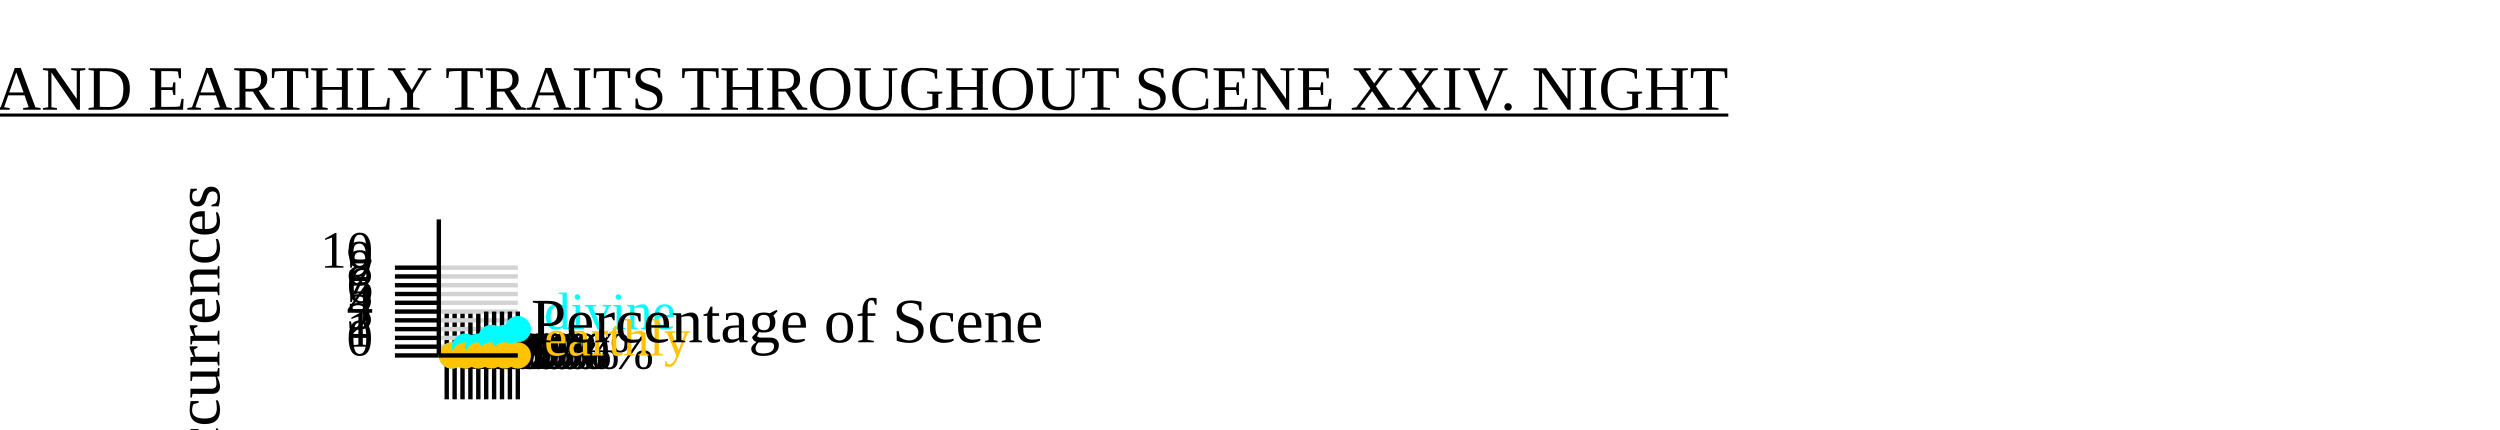
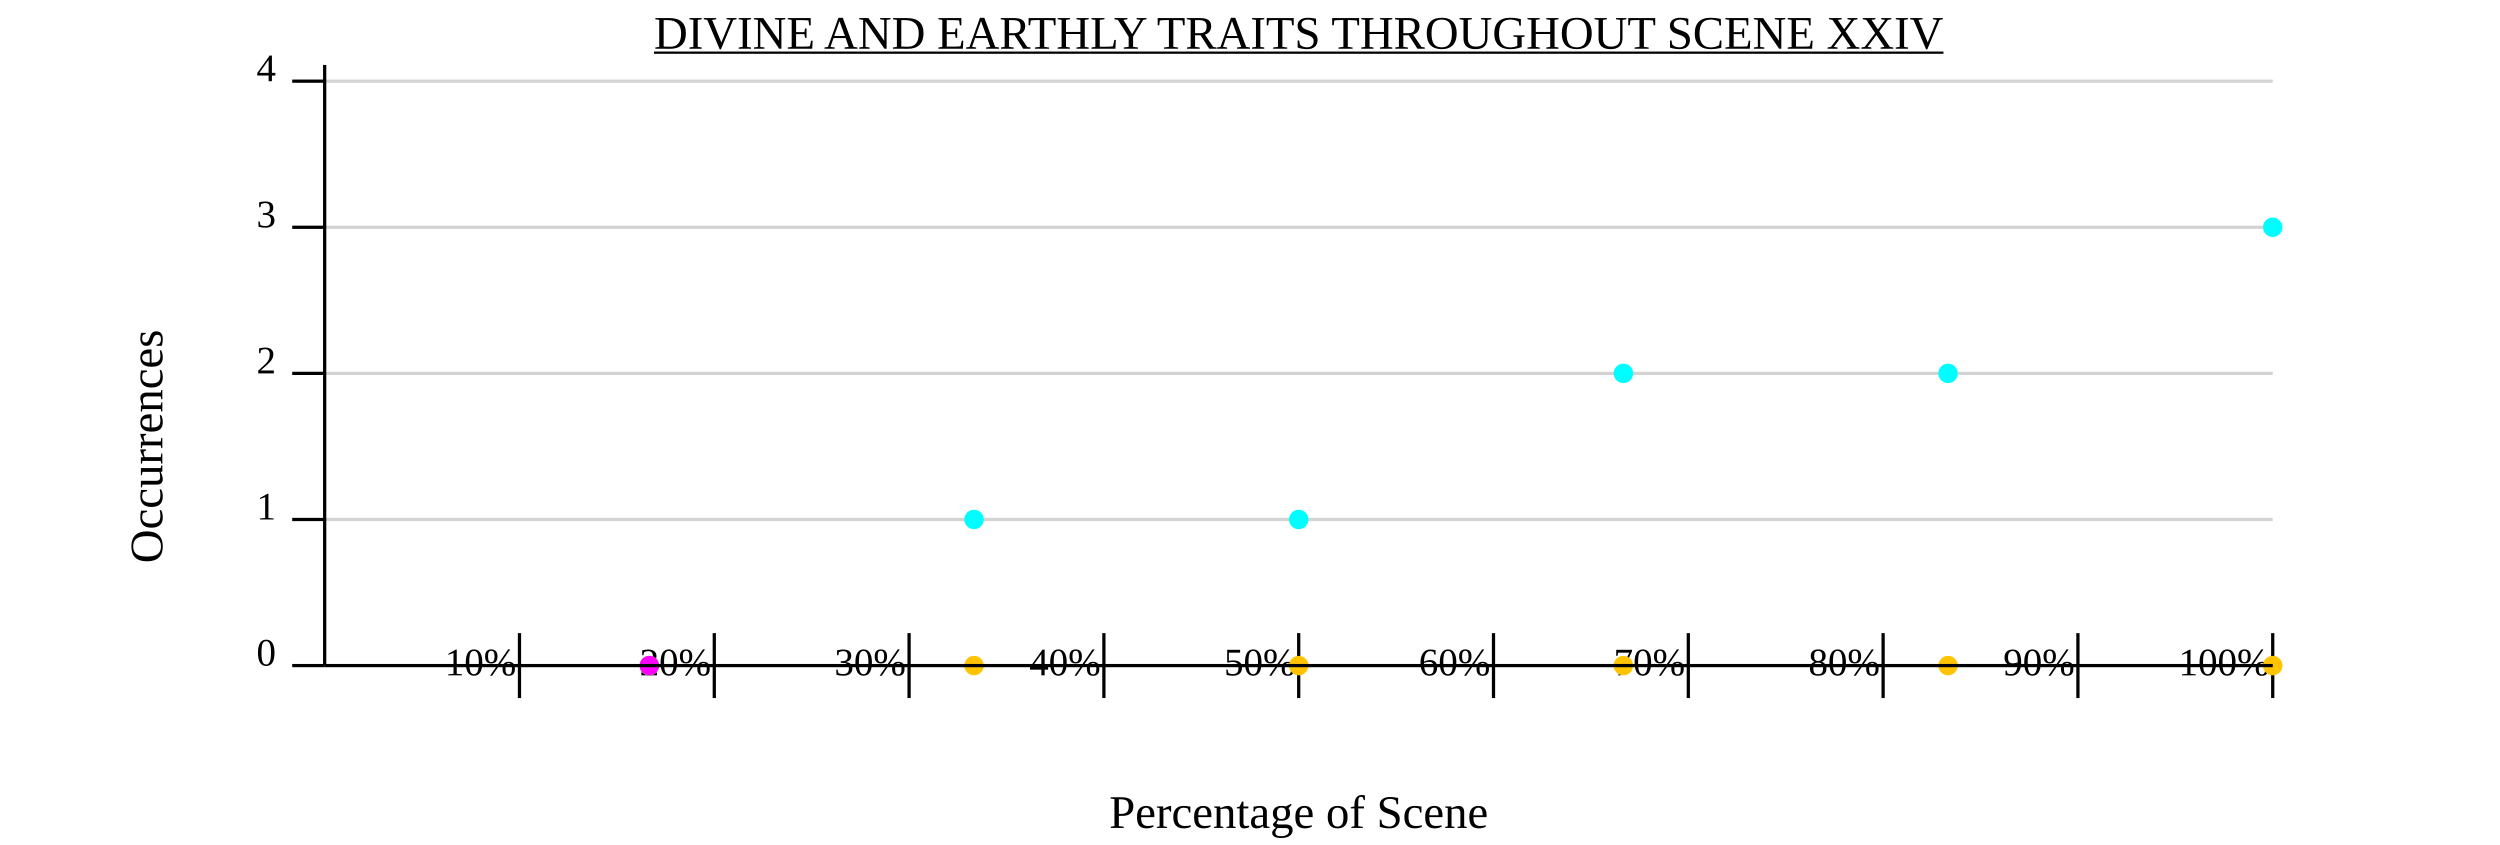
- <svg xmlns="http://www.w3.org/2000/svg">
-   <g transform="translate(100, 81)">
-     <line x1="-10" y1="-2" x2="0" y2="-2" stroke="black" />
-     <line x1="1.8" y1="-10" x2="1.8" y2="10" stroke="black" />
-     <line x1="0" y1="-2" x2="18" y2="-2" stroke="lightgrey" />
-     <text x="-15" y="-2" text-anchor="end" alignment-baseline="central">1</text>
-     <text x="4.8" y="3" text-anchor="start" alignment-baseline="hanging">10%</text>
-     <line x1="-10" y1="-4" x2="0" y2="-4" stroke="black" />
-     <line x1="3.6" y1="-10" x2="3.6" y2="10" stroke="black" />
-     <line x1="0" y1="-4" x2="18" y2="-4" stroke="lightgrey" />
-     <text x="-15" y="-4" text-anchor="end" alignment-baseline="central">2</text>
-     <text x="6.6" y="3" text-anchor="start" alignment-baseline="hanging">20%</text>
-     <line x1="-10" y1="-6" x2="0" y2="-6" stroke="black" />
-     <line x1="5.4" y1="-10" x2="5.4" y2="10" stroke="black" />
-     <line x1="0" y1="-6" x2="18" y2="-6" stroke="lightgrey" />
-     <text x="-15" y="-6" text-anchor="end" alignment-baseline="central">3</text>
-     <text x="8.4" y="3" text-anchor="start" alignment-baseline="hanging">30%</text>
-     <line x1="-10" y1="-8" x2="0" y2="-8" stroke="black" />
-     <line x1="7.2" y1="-10" x2="7.2" y2="10" stroke="black" />
-     <line x1="0" y1="-8" x2="18" y2="-8" stroke="lightgrey" />
-     <text x="-15" y="-8" text-anchor="end" alignment-baseline="central">4</text>
-     <text x="10.2" y="3" text-anchor="start" alignment-baseline="hanging">40%</text>
-     <line x1="-10" y1="-10" x2="0" y2="-10" stroke="black" />
-     <line x1="9" y1="-10" x2="9" y2="10" stroke="black" />
-     <line x1="0" y1="-10" x2="18" y2="-10" stroke="lightgrey" />
-     <text x="-15" y="-10" text-anchor="end" alignment-baseline="central">5</text>
-     <text x="12" y="3" text-anchor="start" alignment-baseline="hanging">50%</text>
-     <line x1="-10" y1="-12" x2="0" y2="-12" stroke="black" />
-     <line x1="10.8" y1="-10" x2="10.8" y2="10" stroke="black" />
-     <line x1="0" y1="-12" x2="18" y2="-12" stroke="lightgrey" />
-     <text x="-15" y="-12" text-anchor="end" alignment-baseline="central">6</text>
-     <text x="13.8" y="3" text-anchor="start" alignment-baseline="hanging">60%</text>
-     <line x1="-10" y1="-14" x2="0" y2="-14" stroke="black" />
-     <line x1="12.6" y1="-10" x2="12.6" y2="10" stroke="black" />
-     <line x1="0" y1="-14" x2="18" y2="-14" stroke="lightgrey" />
-     <text x="-15" y="-14" text-anchor="end" alignment-baseline="central">7</text>
-     <text x="15.6" y="3" text-anchor="start" alignment-baseline="hanging">70%</text>
-     <line x1="-10" y1="-16" x2="0" y2="-16" stroke="black" />
-     <line x1="14.4" y1="-10" x2="14.4" y2="10" stroke="black" />
-     <line x1="0" y1="-16" x2="18" y2="-16" stroke="lightgrey" />
-     <text x="-15" y="-16" text-anchor="end" alignment-baseline="central">8</text>
-     <text x="17.4" y="3" text-anchor="start" alignment-baseline="hanging">80%</text>
-     <line x1="-10" y1="-18" x2="0" y2="-18" stroke="black" />
-     <line x1="16.2" y1="-10" x2="16.2" y2="10" stroke="black" />
-     <line x1="0" y1="-18" x2="18" y2="-18" stroke="lightgrey" />
-     <text x="-15" y="-18" text-anchor="end" alignment-baseline="central">9</text>
-     <text x="19.2" y="3" text-anchor="start" alignment-baseline="hanging">90%</text>
-     <line x1="-10" y1="-20" x2="0" y2="-20" stroke="black" />
-     <line x1="18" y1="-10" x2="18" y2="10" stroke="black" />
-     <line x1="0" y1="-20" x2="18" y2="-20" stroke="lightgrey" />
-     <text x="-15" y="-20" text-anchor="end" alignment-baseline="central">10</text>
-     <text x="21" y="3" text-anchor="start" alignment-baseline="hanging">100%</text>
+ <svg xmlns="http://www.w3.org/2000/svg" viewBox="0 -70 770 260">
+   <g transform="translate(100, 135)">
+     <line x1="-10" y1="-45" x2="0" y2="-45" stroke="black" />
+     <line x1="60" y1="-10" x2="60" y2="10" stroke="black" />
+     <line x1="0" y1="-45" x2="600" y2="-45" stroke="lightgrey" />
+     <text x="-15" y="-45" text-anchor="end" alignment-baseline="central">1</text>
+     <text x="59" y="3" text-anchor="end" alignment-baseline="hanging">10%</text>
+     <line x1="-10" y1="-90" x2="0" y2="-90" stroke="black" />
+     <line x1="120" y1="-10" x2="120" y2="10" stroke="black" />
+     <line x1="0" y1="-90" x2="600" y2="-90" stroke="lightgrey" />
+     <text x="-15" y="-90" text-anchor="end" alignment-baseline="central">2</text>
+     <text x="119" y="3" text-anchor="end" alignment-baseline="hanging">20%</text>
+     <line x1="-10" y1="-135" x2="0" y2="-135" stroke="black" />
+     <line x1="180" y1="-10" x2="180" y2="10" stroke="black" />
+     <line x1="0" y1="-135" x2="600" y2="-135" stroke="lightgrey" />
+     <text x="-15" y="-135" text-anchor="end" alignment-baseline="central">3</text>
+     <text x="179" y="3" text-anchor="end" alignment-baseline="hanging">30%</text>
+     <line x1="-10" y1="-180" x2="0" y2="-180" stroke="black" />
+     <line x1="240" y1="-10" x2="240" y2="10" stroke="black" />
+     <line x1="0" y1="-180" x2="600" y2="-180" stroke="lightgrey" />
+     <text x="-15" y="-180" text-anchor="end" alignment-baseline="central">4</text>
+     <text x="239" y="3" text-anchor="end" alignment-baseline="hanging">40%</text>
+     <line x1="-10" y1="-225" x2="0" y2="-225" stroke="black" />
+     <line x1="300" y1="-10" x2="300" y2="10" stroke="black" />
+     <line x1="0" y1="-225" x2="600" y2="-225" stroke="lightgrey" />
+     <text x="-15" y="-225" text-anchor="end" alignment-baseline="central">5</text>
+     <text x="299" y="3" text-anchor="end" alignment-baseline="hanging">50%</text>
+     <line x1="-10" y1="-270" x2="0" y2="-270" stroke="black" />
+     <line x1="360" y1="-10" x2="360" y2="10" stroke="black" />
+     <line x1="0" y1="-270" x2="600" y2="-270" stroke="lightgrey" />
+     <text x="-15" y="-270" text-anchor="end" alignment-baseline="central">6</text>
+     <text x="359" y="3" text-anchor="end" alignment-baseline="hanging">60%</text>
+     <line x1="-10" y1="-315" x2="0" y2="-315" stroke="black" />
+     <line x1="420" y1="-10" x2="420" y2="10" stroke="black" />
+     <line x1="0" y1="-315" x2="600" y2="-315" stroke="lightgrey" />
+     <text x="-15" y="-315" text-anchor="end" alignment-baseline="central">7</text>
+     <text x="419" y="3" text-anchor="end" alignment-baseline="hanging">70%</text>
+     <line x1="-10" y1="-360" x2="0" y2="-360" stroke="black" />
+     <line x1="480" y1="-10" x2="480" y2="10" stroke="black" />
+     <line x1="0" y1="-360" x2="600" y2="-360" stroke="lightgrey" />
+     <text x="-15" y="-360" text-anchor="end" alignment-baseline="central">8</text>
+     <text x="479" y="3" text-anchor="end" alignment-baseline="hanging">80%</text>
+     <line x1="-10" y1="-405" x2="0" y2="-405" stroke="black" />
+     <line x1="540" y1="-10" x2="540" y2="10" stroke="black" />
+     <line x1="0" y1="-405" x2="600" y2="-405" stroke="lightgrey" />
+     <text x="-15" y="-405" text-anchor="end" alignment-baseline="central">9</text>
+     <text x="539" y="3" text-anchor="end" alignment-baseline="hanging">90%</text>
+     <line x1="-10" y1="-450" x2="0" y2="-450" stroke="black" />
+     <line x1="600" y1="-10" x2="600" y2="10" stroke="black" />
+     <line x1="0" y1="-450" x2="600" y2="-450" stroke="lightgrey" />
+     <text x="-15" y="-450" text-anchor="end" alignment-baseline="central">10</text>
+     <text x="599" y="3" text-anchor="end" alignment-baseline="hanging">100%</text>
    <line x1="-10" y1="0" x2="0" y2="0" stroke="black" />
    <text x="-15" y="0" text-anchor="end" alignment-baseline="central">0</text>
-     <circle r="3" cx="3" cy="-0" fill="#00FDFF" />
-     <circle r="3" cx="3" cy="-0" fill="#FFC300" />
-     <circle r="3" cx="6" cy="-2" fill="#00FDFF" />
-     <circle r="3" cx="6" cy="-0" fill="#FFC300" />
-     <circle r="3" cx="9" cy="-2" fill="#00FDFF" />
-     <circle r="3" cx="9" cy="-0" fill="#FFC300" />
-     <circle r="3" cx="12" cy="-4" fill="#00FDFF" />
-     <circle r="3" cx="12" cy="-0" fill="#FFC300" />
-     <circle r="3" cx="15" cy="-4" fill="#00FDFF" />
-     <circle r="3" cx="15" cy="-0" fill="#FFC300" />
-     <circle r="3" cx="18" cy="-6" fill="#00FDFF" />
-     <circle r="3" cx="18" cy="-0" fill="#FFC300" />
-     <text x="24" y="-6" text-anchor="start" alignment-baseline="central" fill="#00FDFF">divine</text>
-     <text x="24" y="-0" text-anchor="start" alignment-baseline="central" fill="#FFC300">earthly</text>
-     <line x1="0" y1="0" x2="18" y2="0" stroke="black" />
-     <line x1="0" y1="0" x2="0" y2="-31" stroke="black" />
-     <text x="-50" y="-3" text-anchor="middle" font-size="larger" transform="rotate(-90 -50 -3)">Occurrences</text>
-     <text x="21" y="-3" text-anchor="start" font-size="larger" alignment-baseline="baseline">Percentage
-                     of Scene</text>
-     <text x="9" y="-56" text-anchor="middle" font-size="larger" text-decoration="underline">OCCURRENCE OF DIVINE AND
-                     EARTHLY TRAITS THROUGHOUT SCENE XXIV.
-                         NIGHT</text>
+     <circle r="3" cx="100" cy="-0" fill="#00FDFF" />
+     <circle r="3" cx="100" cy="-0" fill="#FFC300" />
+     <circle r="3" cx="100" cy="-0" fill="magenta" />
+     <circle r="3" cx="200" cy="-45" fill="#00FDFF" />
+     <circle r="3" cx="200" cy="-0" fill="#FFC300" />
+     <circle r="3" cx="300" cy="-45" fill="#00FDFF" />
+     <circle r="3" cx="300" cy="-0" fill="#FFC300" />
+     <circle r="3" cx="400" cy="-90" fill="#00FDFF" />
+     <circle r="3" cx="400" cy="-0" fill="#FFC300" />
+     <circle r="3" cx="500" cy="-90" fill="#00FDFF" />
+     <circle r="3" cx="500" cy="-0" fill="#FFC300" />
+     <circle r="3" cx="600" cy="-135" fill="#00FDFF" />
+     <circle r="3" cx="600" cy="-0" fill="#FFC300" />
+     <text x="700" y="-135" text-anchor="start" alignment-baseline="central" fill="#00FDFF">divine</text>
+     <text x="700" y="-0" text-anchor="start" alignment-baseline="central" fill="#FFC300">earthly</text>
+     <line x1="0" y1="0" x2="600" y2="0" stroke="black" />
+     <line x1="0" y1="0" x2="0" y2="-185" stroke="black" />
+     <text x="-50" y="-67.5" text-anchor="middle" font-size="larger" transform="rotate(-90 -50 -67.5)">Occurrences</text>
+     <text x="300" y="50" text-anchor="middle" font-size="larger" alignment-baseline="baseline">Percentage of Scene</text>
+     <text x="300" y="-190" text-anchor="middle" font-size="larger" text-decoration="underline">DIVINE AND EARTHLY TRAITS THROUGHOUT SCENE XXIV</text>
  </g>
</svg>
